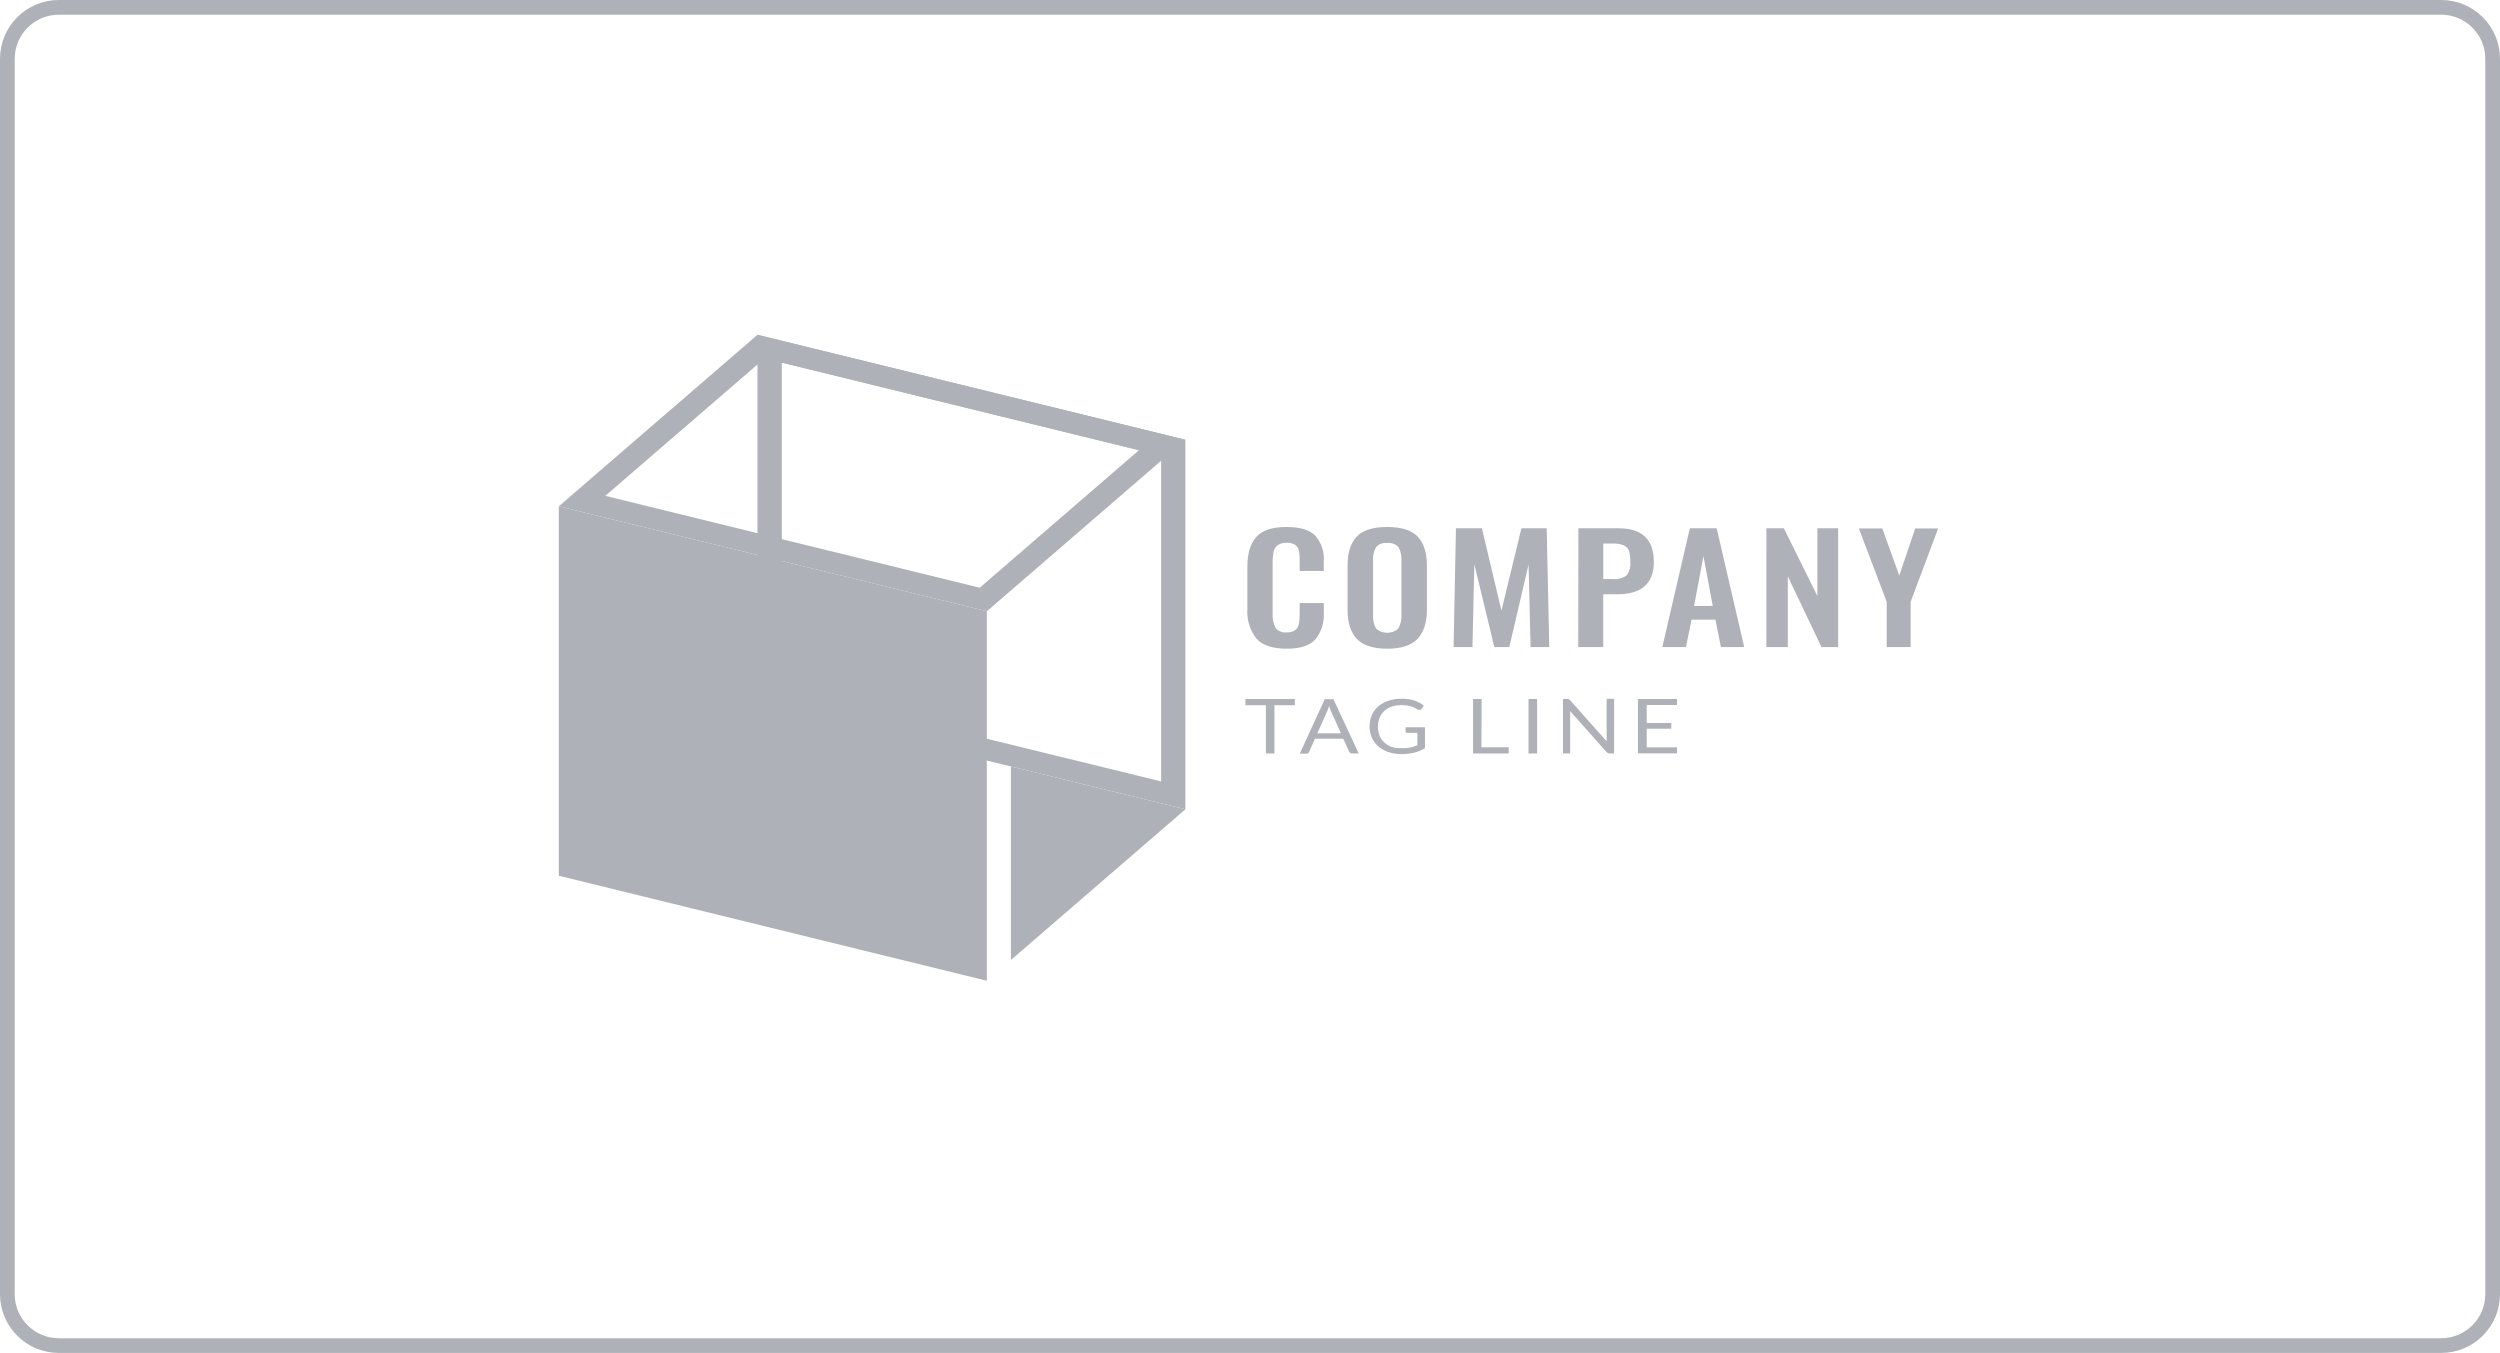
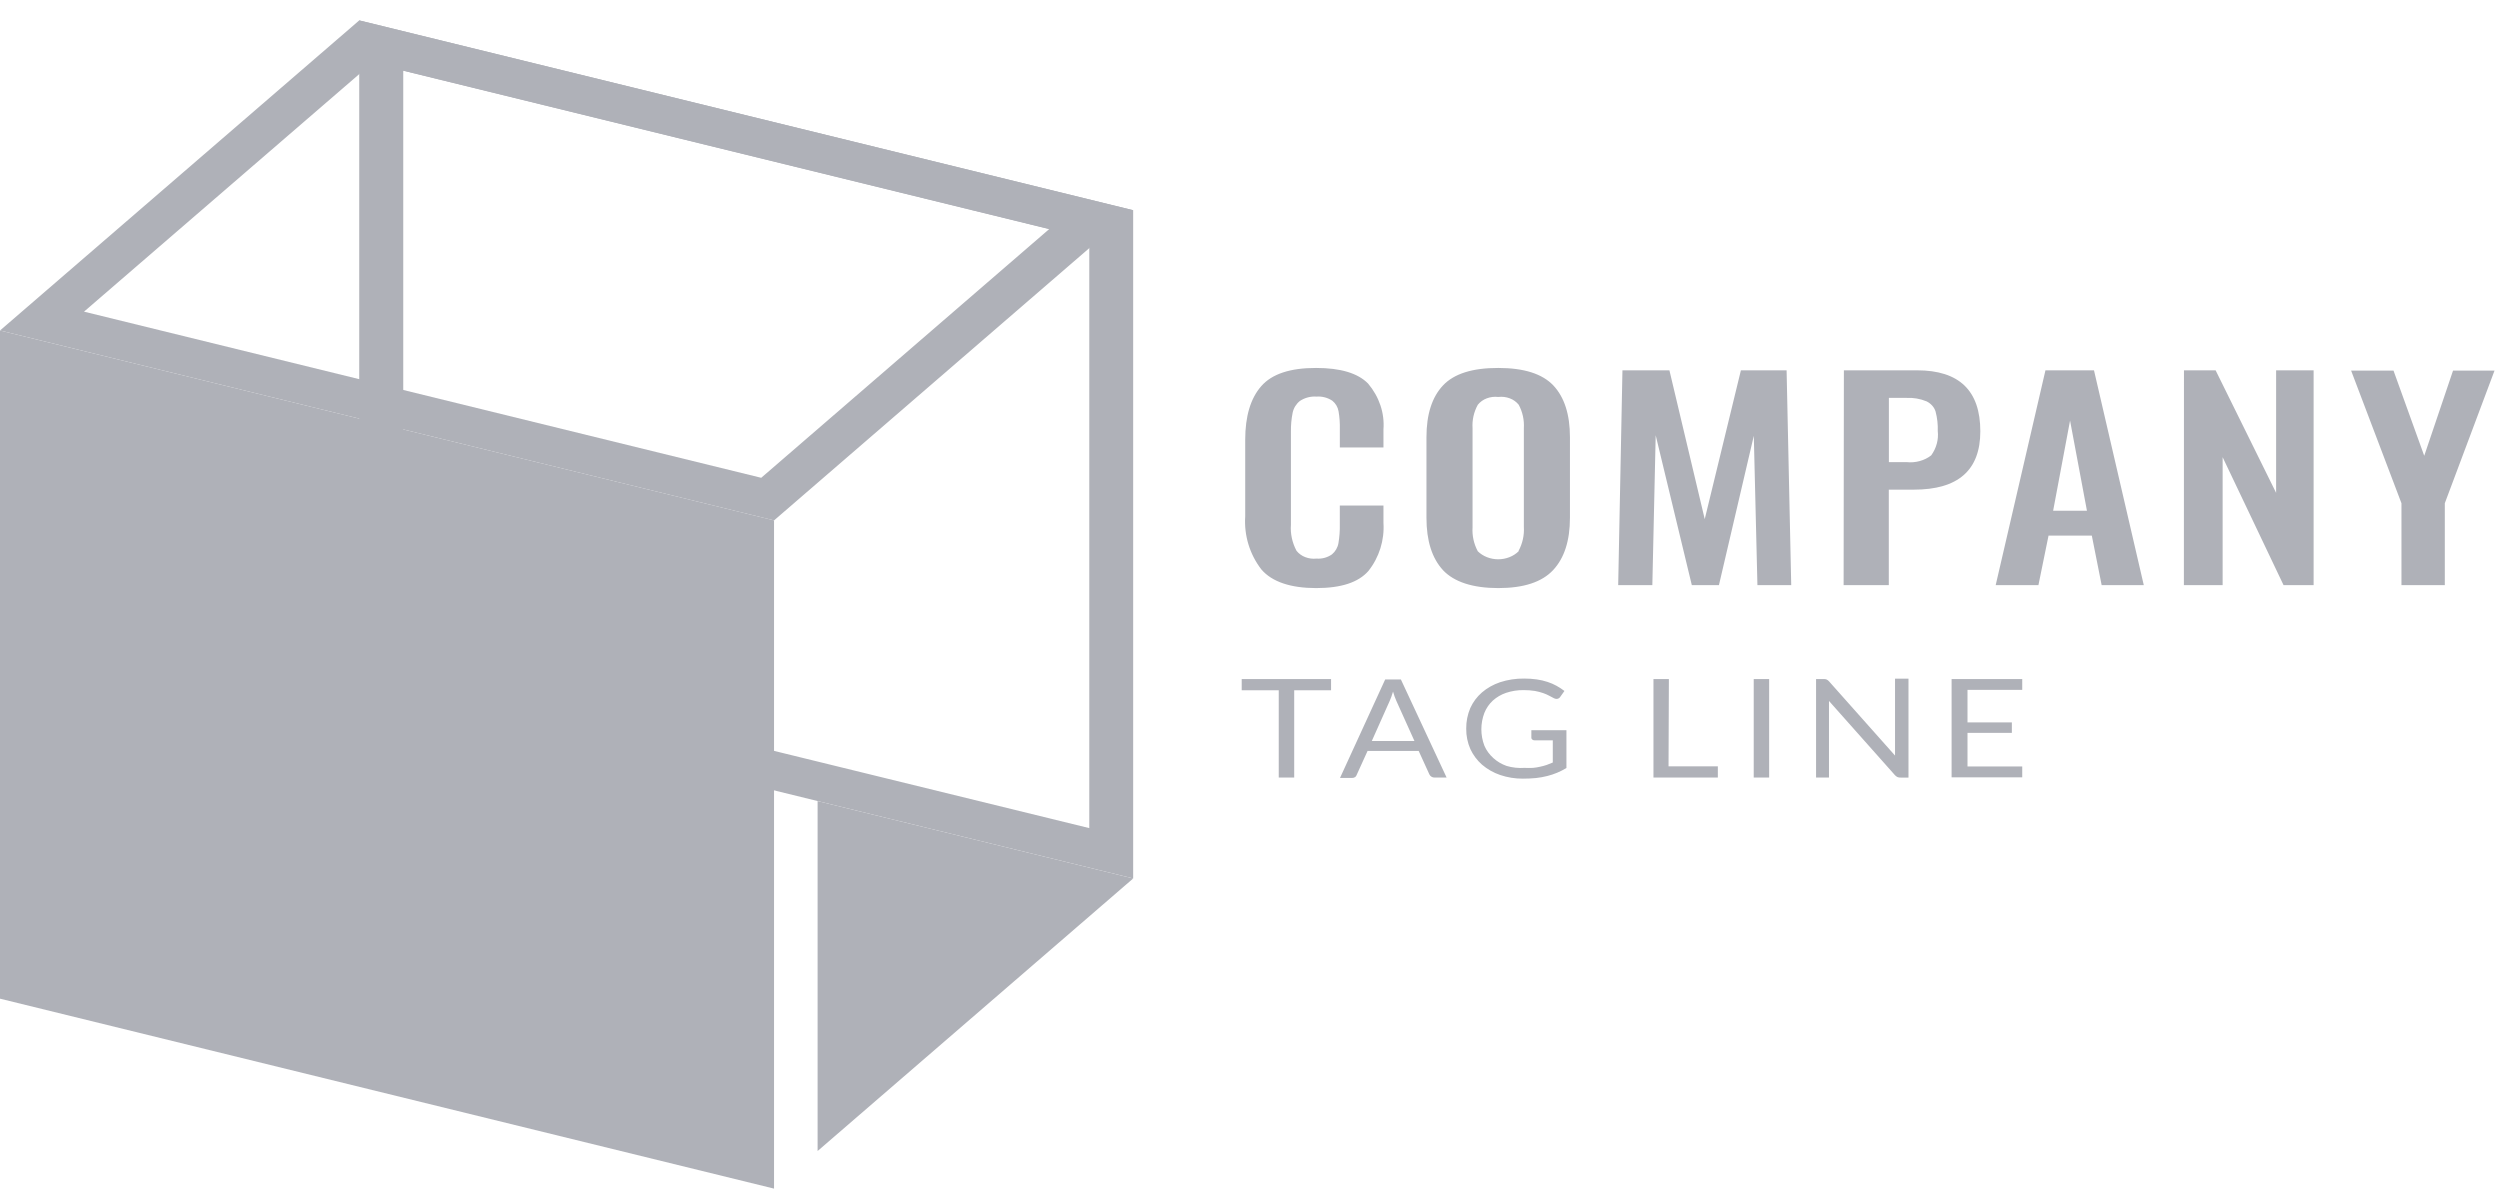
- <svg xmlns="http://www.w3.org/2000/svg" width="170" height="92" fill="none">
-   <rect x=".5" y=".5" width="169" height="91" rx="3.5" stroke="#AFB1B8" />
-   <path d="M85.425 43.408a2.947 2.947 0 0 1-.605-1.988v-2.884c0-.883.2-1.555.602-2.015.4-.46 1.089-.688 2.065-.686.917 0 1.569.196 1.954.587.42.499.624 1.109.577 1.724v.678h-1.64v-.686c.005-.225-.01-.45-.048-.672a.65.65 0 0 0-.235-.399.95.95 0 0 0-.594-.156 1.005 1.005 0 0 0-.625.165.768.768 0 0 0-.272.44 3.332 3.332 0 0 0-.065.712v3.5c-.026.337.047.675.21.982a.77.77 0 0 0 .328.238.9.9 0 0 0 .424.056.893.893 0 0 0 .58-.159.704.704 0 0 0 .245-.425c.039-.232.056-.467.051-.701v-.71h1.641v.648a2.64 2.64 0 0 1-.567 1.813c-.377.428-1.02.642-1.964.642s-1.658-.229-2.062-.704ZM92.257 43.438c-.415-.45-.622-1.103-.622-1.969v-3.032c0-.857.207-1.505.622-1.945.414-.44 1.107-.659 2.079-.657.965 0 1.654.22 2.069.657.414.44.625 1.088.625 1.945v3.032c0 .857-.21 1.514-.632 1.966-.421.451-1.107.677-2.062.677-.955 0-1.661-.229-2.08-.674Zm2.843-.728c.149-.28.216-.589.197-.897v-3.714a1.65 1.65 0 0 0-.193-.88.776.776 0 0 0-.335-.241.907.907 0 0 0-.433-.052.918.918 0 0 0-.434.052.786.786 0 0 0-.337.241c-.15.275-.217.578-.197.88v3.731c-.02.309.047.617.197.898.095.094.213.17.346.222a1.158 1.158 0 0 0 .843 0c.133-.052.25-.128.346-.222v-.018ZM99.004 35.924h1.766l1.328 5.595 1.359-5.595h1.719L105.35 44h-1.271l-.136-5.613L102.632 44h-1.019l-1.359-5.633-.126 5.633h-1.284l.16-8.076ZM107.33 35.924h2.752c1.585 0 2.378.764 2.378 2.293 0 1.464-.835 2.196-2.504 2.194h-.937V44h-1.699l.01-8.077Zm2.351 3.451c.168.019.338.005.5-.039.161-.044.309-.117.434-.216.195-.273.281-.593.245-.912a2.526 2.526 0 0 0-.082-.733.582.582 0 0 0-.125-.222.7.7 0 0 0-.214-.162 1.762 1.762 0 0 0-.758-.13h-.659v2.414h.659ZM114.909 35.924h1.825L118.606 44h-1.584l-.37-1.862h-1.627L114.644 44h-1.606l1.871-8.076Zm1.56 5.279-.636-3.39-.635 3.39h1.271ZM120.117 35.924h1.189l2.276 4.607v-4.607h1.41V44h-1.131l-2.29-4.81V44h-1.457l.003-8.076ZM128.294 40.92l-1.892-4.985h1.594l1.155 3.203 1.083-3.203h1.56l-1.869 4.986V44h-1.631v-3.08ZM88.048 47.532v.422h-1.386v3.282h-.581v-3.282h-1.393v-.422h3.36ZM92.393 51.236h-.449a.2.2 0 0 1-.126-.035.194.194 0 0 1-.074-.085l-.401-.88H89.42l-.4.88a.243.243 0 0 1-.062.1.208.208 0 0 1-.126.035h-.448l1.698-3.704h.592l1.719 3.69Zm-2.813-1.375h1.603l-.68-1.508a2.699 2.699 0 0 1-.125-.349c-.024.07-.044.138-.064.197l-.062.155-.672 1.505ZM95.321 50.872c.106.005.213.005.32 0 .091-.008.182-.023.271-.044.083-.017.165-.04.245-.067.075-.027.15-.059.227-.091v-.833h-.679a.137.137 0 0 1-.092-.03.086.086 0 0 1-.026-.03.074.074 0 0 1-.008-.037v-.284h1.318v1.42a2.578 2.578 0 0 1-.716.301c-.14.036-.281.061-.425.077-.165.016-.33.023-.496.023a2.59 2.59 0 0 1-.856-.138 2.09 2.09 0 0 1-.68-.387 1.79 1.79 0 0 1-.438-.587 1.851 1.851 0 0 1-.156-.768 1.92 1.92 0 0 1 .153-.774c.097-.22.247-.42.438-.587.194-.167.425-.297.68-.384.29-.095.6-.142.91-.138.158 0 .316.01.472.032.138.02.274.051.404.094.12.038.233.088.34.147.104.057.203.122.296.193l-.163.229a.142.142 0 0 1-.055.05.17.17 0 0 1-.078.02.222.222 0 0 1-.105-.029 2.113 2.113 0 0 1-.167-.088 1.504 1.504 0 0 0-.227-.1 2.127 2.127 0 0 0-.313-.082 2.614 2.614 0 0 0-.431-.032 2.009 2.009 0 0 0-.656.103c-.189.065-.36.165-.5.293a1.29 1.29 0 0 0-.315.46 1.732 1.732 0 0 0 0 1.235c.074.175.19.333.34.467.139.127.308.227.495.293.217.064.445.089.673.073ZM100.736 50.814h1.855v.422h-2.422v-3.704h.581l-.014 3.282ZM104.521 51.236h-.581v-3.704h.581v3.704ZM106.681 47.55a.28.28 0 0 1 .089.067l2.483 2.792a.97.97 0 0 1 0-.132V47.517h.506v3.72h-.292a.277.277 0 0 1-.126-.021.322.322 0 0 1-.091-.07l-2.48-2.79v2.88h-.486v-3.704h.302c.033 0 .065.006.095.017ZM114.036 47.532v.407h-2.058v1.223h1.668v.393h-1.668v1.264h2.058v.408h-2.656v-3.695h2.656ZM53.162 24.655l25.795 6.324v22.158l-25.795-6.32V24.654Zm-1.655-1.888v25.126l29.1 7.136V29.905l-29.1-7.138Z" fill="#AFB1B8" />
-   <path d="M67.104 66.692 38 59.551V34.427l29.104 7.139v25.126Z" fill="#AFB1B8" />
-   <path d="m51.99 24.371 25.458 6.244-10.826 9.35-25.463-6.247 10.83-9.347Zm-.483-1.604L38 34.427l29.104 7.14 13.504-11.662-29.1-7.138ZM68.741 65.279l11.867-10.247-11.867-2.913v13.16Z" fill="#AFB1B8" />
+ <svg xmlns="http://www.w3.org/2000/svg" width="94" height="45" fill="none">
+   <path d="M47.425 21.408a2.947 2.947 0 0 1-.605-1.988v-2.884c0-.883.2-1.555.602-2.015.4-.46 1.089-.688 2.065-.686.917 0 1.569.196 1.953.587.42.499.625 1.109.578 1.724v.678h-1.64v-.687c.005-.224-.01-.449-.048-.671a.65.65 0 0 0-.235-.399.95.95 0 0 0-.594-.155 1.005 1.005 0 0 0-.625.164.768.768 0 0 0-.272.44 3.332 3.332 0 0 0-.065.713v3.499c-.026.337.047.675.21.982a.77.77 0 0 0 .328.238.9.9 0 0 0 .424.055.893.893 0 0 0 .58-.158.704.704 0 0 0 .245-.425c.038-.232.056-.467.051-.701v-.71h1.641v.648a2.64 2.64 0 0 1-.567 1.813c-.377.428-1.02.642-1.964.642s-1.658-.229-2.062-.704ZM54.257 21.438c-.414-.45-.622-1.103-.622-1.968v-3.033c0-.857.208-1.505.622-1.945.414-.44 1.107-.659 2.079-.657.965 0 1.654.22 2.069.657.414.44.625 1.088.625 1.945v3.032c0 .857-.21 1.514-.632 1.966-.421.451-1.107.677-2.062.677-.955 0-1.661-.229-2.08-.674Zm2.843-.728c.149-.28.216-.589.197-.897v-3.714a1.649 1.649 0 0 0-.193-.88.776.776 0 0 0-.335-.241.906.906 0 0 0-.433-.052.918.918 0 0 0-.434.052.787.787 0 0 0-.337.242c-.15.274-.217.576-.197.88v3.73c-.02.309.047.617.197.898.096.094.214.17.346.222a1.16 1.16 0 0 0 .843 0c.133-.052.25-.128.346-.222v-.018ZM61.004 13.924h1.766l1.328 5.595 1.36-5.595h1.718L67.35 22h-1.271l-.136-5.613L64.632 22h-1.02l-1.358-5.634L62.128 22h-1.284l.16-8.076ZM69.33 13.924h2.752c1.585 0 2.378.764 2.378 2.293 0 1.464-.835 2.196-2.504 2.194h-.937V22H69.32l.01-8.077Zm2.351 3.451c.168.019.338.006.5-.039.161-.044.31-.117.434-.216.195-.273.281-.593.245-.912a2.529 2.529 0 0 0-.082-.733.593.593 0 0 0-.125-.222.703.703 0 0 0-.214-.162 1.76 1.76 0 0 0-.758-.13h-.659v2.414h.66ZM76.91 13.924h1.824L80.606 22h-1.584l-.37-1.862h-1.627L76.645 22h-1.607l1.871-8.076Zm1.559 5.279-.635-3.39-.636 3.39h1.27ZM82.117 13.924h1.19l2.275 4.607v-4.607h1.41V22h-1.131l-2.29-4.81V22h-1.457l.003-8.076ZM90.294 18.92l-1.892-4.985h1.594l1.155 3.203 1.083-3.203h1.56l-1.869 4.986V22h-1.63v-3.08ZM50.048 25.532v.422h-1.386v3.282h-.581v-3.282h-1.393v-.422h3.36ZM54.393 29.236h-.449a.2.2 0 0 1-.126-.035.194.194 0 0 1-.074-.085l-.401-.88H51.42l-.4.88a.243.243 0 0 1-.062.1.208.208 0 0 1-.126.035h-.448l1.699-3.704h.59l1.72 3.69Zm-2.813-1.375h1.603l-.68-1.508a2.699 2.699 0 0 1-.125-.349c-.024.07-.044.138-.064.197l-.062.155-.672 1.505ZM57.321 28.872c.107.005.213.005.32 0 .091-.008.182-.023.271-.044a2.11 2.11 0 0 0 .245-.067c.075-.026.15-.059.228-.091v-.833h-.68a.137.137 0 0 1-.092-.03.086.086 0 0 1-.026-.03.074.074 0 0 1-.008-.037v-.284h1.319v1.42a2.573 2.573 0 0 1-.717.301c-.14.036-.281.061-.425.077a5.13 5.13 0 0 1-.496.023 2.59 2.59 0 0 1-.856-.138 2.09 2.09 0 0 1-.68-.387 1.79 1.79 0 0 1-.438-.586 1.851 1.851 0 0 1-.156-.769 1.921 1.921 0 0 1 .153-.774 1.7 1.7 0 0 1 .438-.587c.194-.167.425-.297.68-.384.29-.095.6-.142.91-.138.158 0 .316.01.472.032.138.02.274.051.404.094.12.038.233.088.34.147.104.058.203.122.296.193l-.163.229a.142.142 0 0 1-.055.05.17.17 0 0 1-.078.02.222.222 0 0 1-.105-.029 2.096 2.096 0 0 1-.167-.088 1.504 1.504 0 0 0-.227-.1 2.128 2.128 0 0 0-.313-.082 2.613 2.613 0 0 0-.431-.032 2.01 2.01 0 0 0-.656.103 1.44 1.44 0 0 0-.5.293 1.29 1.29 0 0 0-.315.46 1.731 1.731 0 0 0 0 1.235c.074.174.19.333.34.467.139.127.308.227.495.293.216.064.445.089.673.073ZM62.736 28.814h1.855v.422H62.17v-3.704h.58l-.013 3.282ZM66.52 29.236h-.58v-3.704h.58v3.704ZM68.681 25.55a.28.28 0 0 1 .089.067l2.483 2.792a.881.881 0 0 1 0-.132V25.517h.506v3.72h-.292a.275.275 0 0 1-.126-.021.328.328 0 0 1-.091-.07l-2.48-2.79v2.88h-.486v-3.704h.302c.033 0 .066.006.095.017ZM76.036 25.532v.407h-2.058v1.223h1.668v.393h-1.668v1.265h2.058v.407H73.38v-3.695h2.656ZM15.162 2.656l25.795 6.323v22.158l-25.795-6.32V2.655ZM13.507.766v25.127l29.1 7.136V7.905L13.508.767Z" fill="#AFB1B8" />
+   <path d="M29.104 44.692 0 37.55V12.427l29.104 7.139v25.126Z" fill="#AFB1B8" />
+   <path d="m13.99 2.371 25.458 6.244-10.826 9.35-25.463-6.247L13.99 2.37ZM13.507.767 0 12.427l29.104 7.14L42.608 7.904 13.508.767ZM30.741 43.279 42.608 33.03 30.742 30.12v13.16Z" fill="#AFB1B8" />
</svg>
